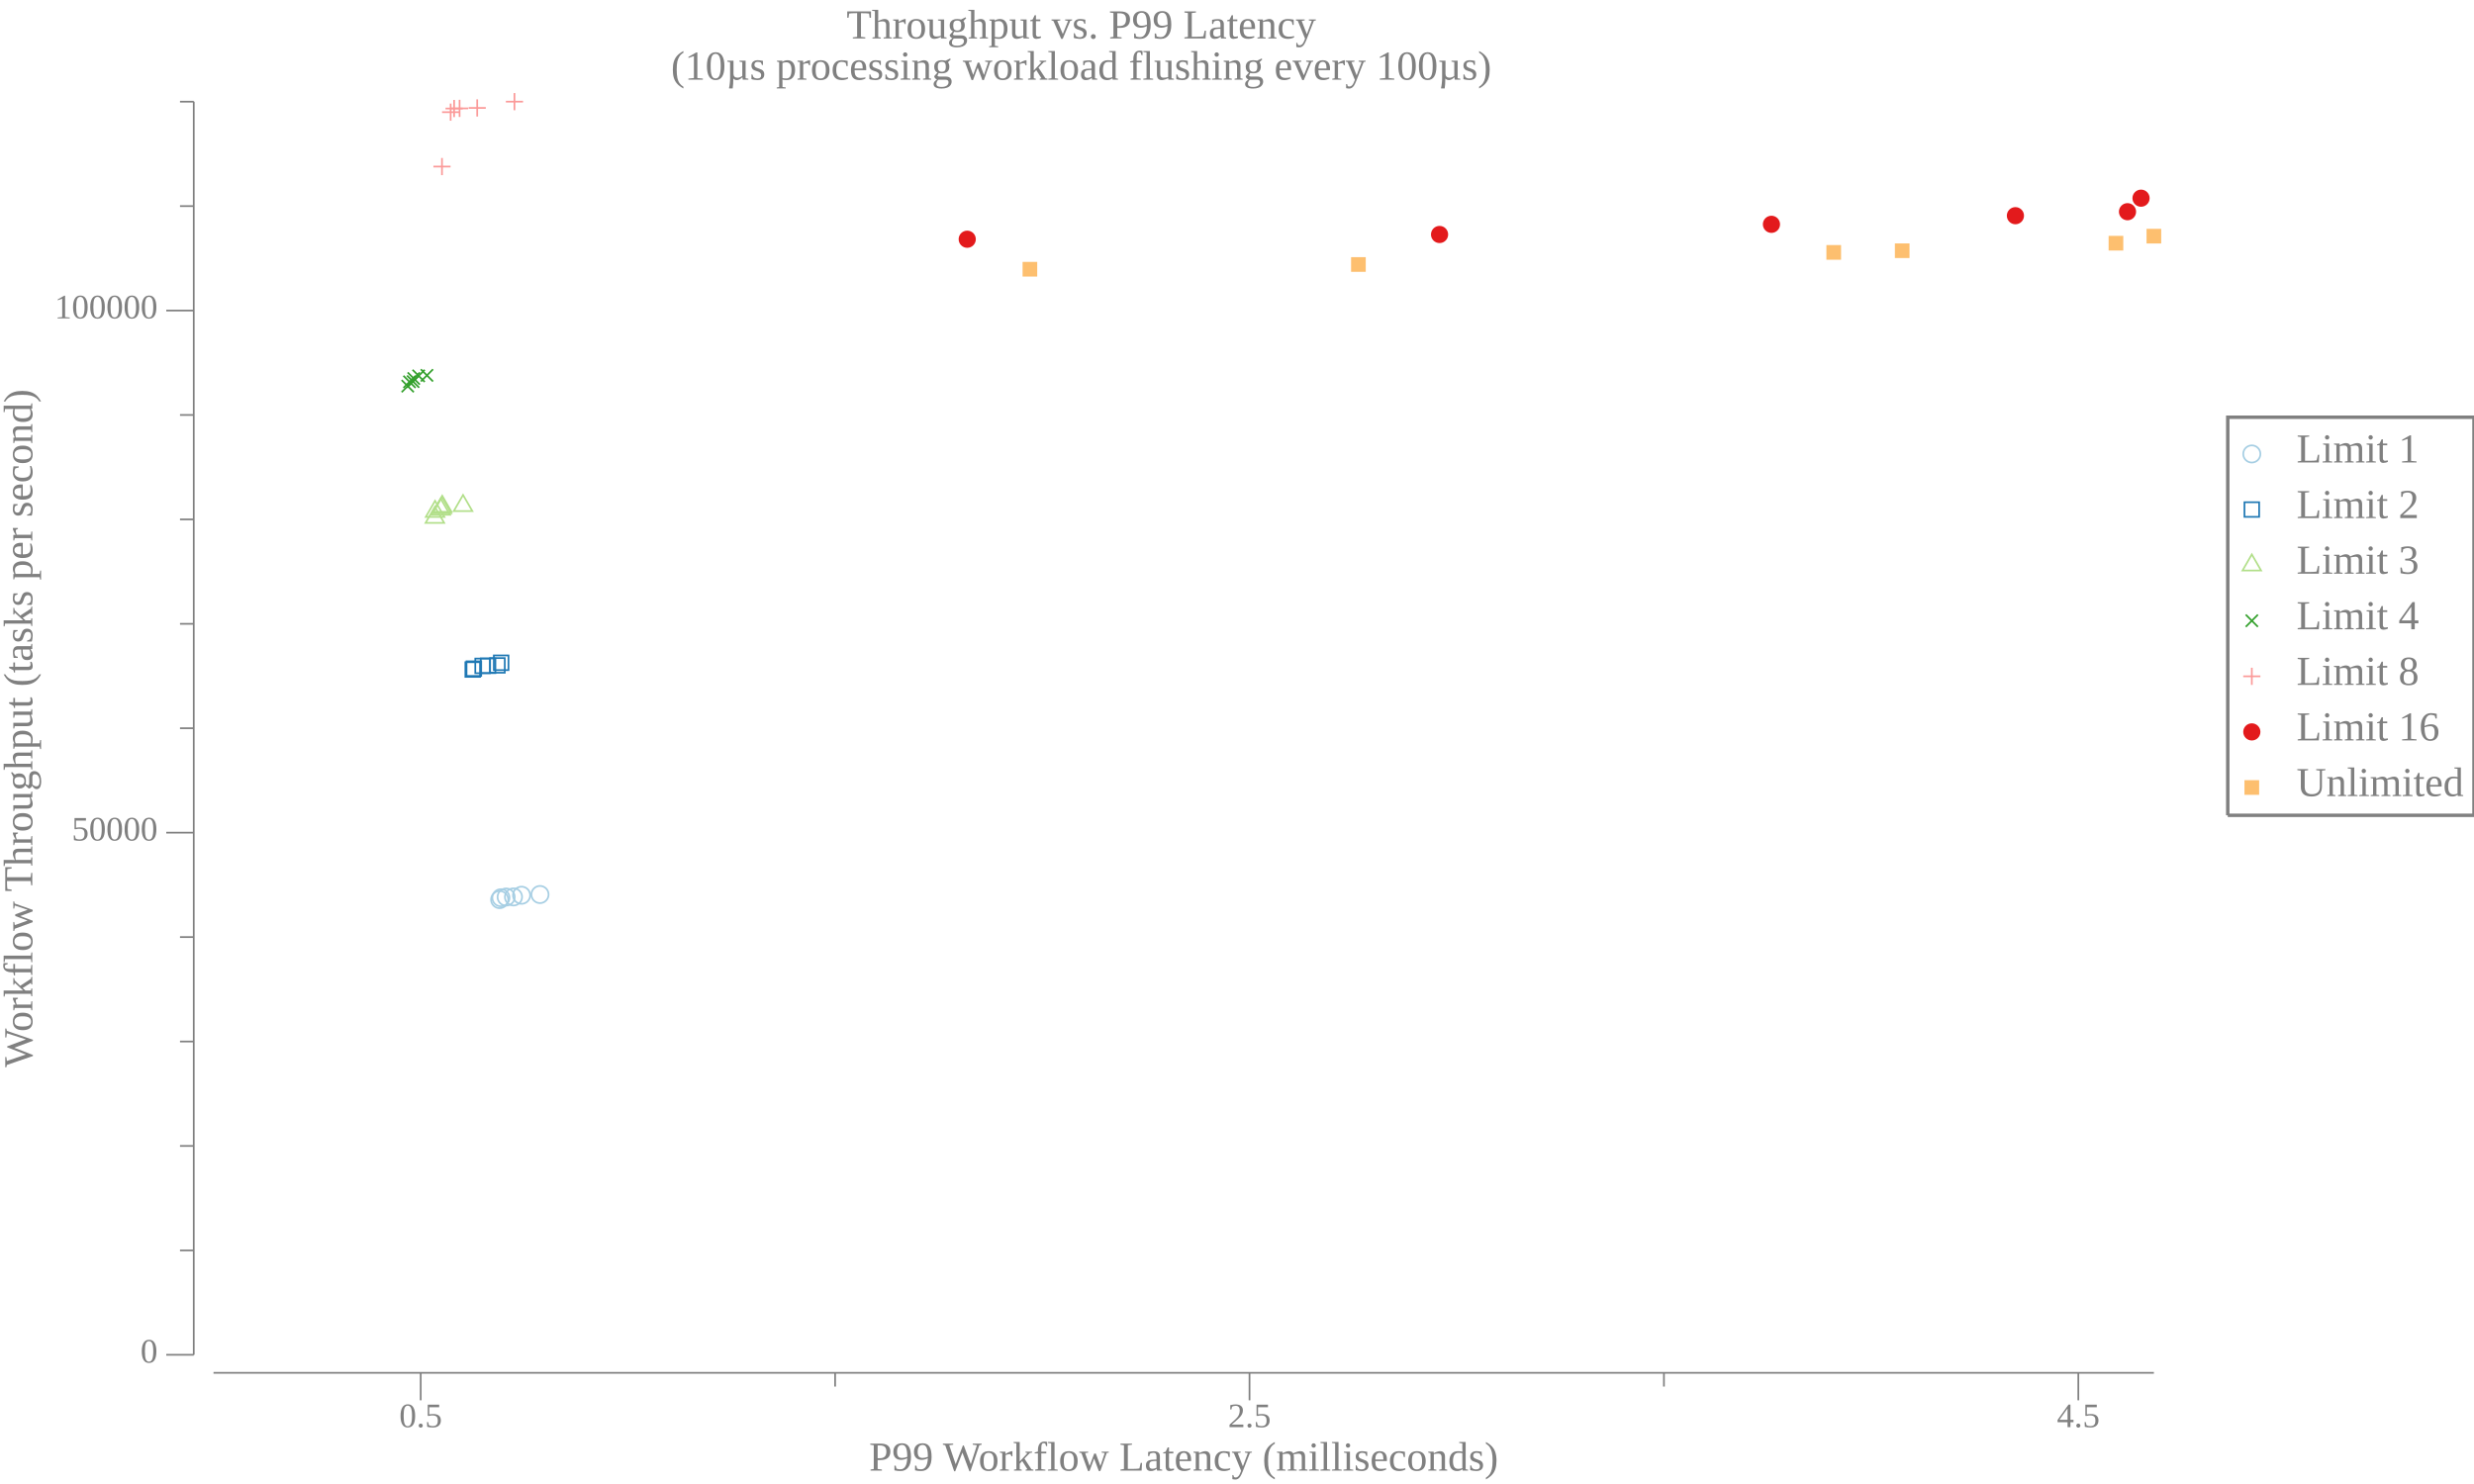
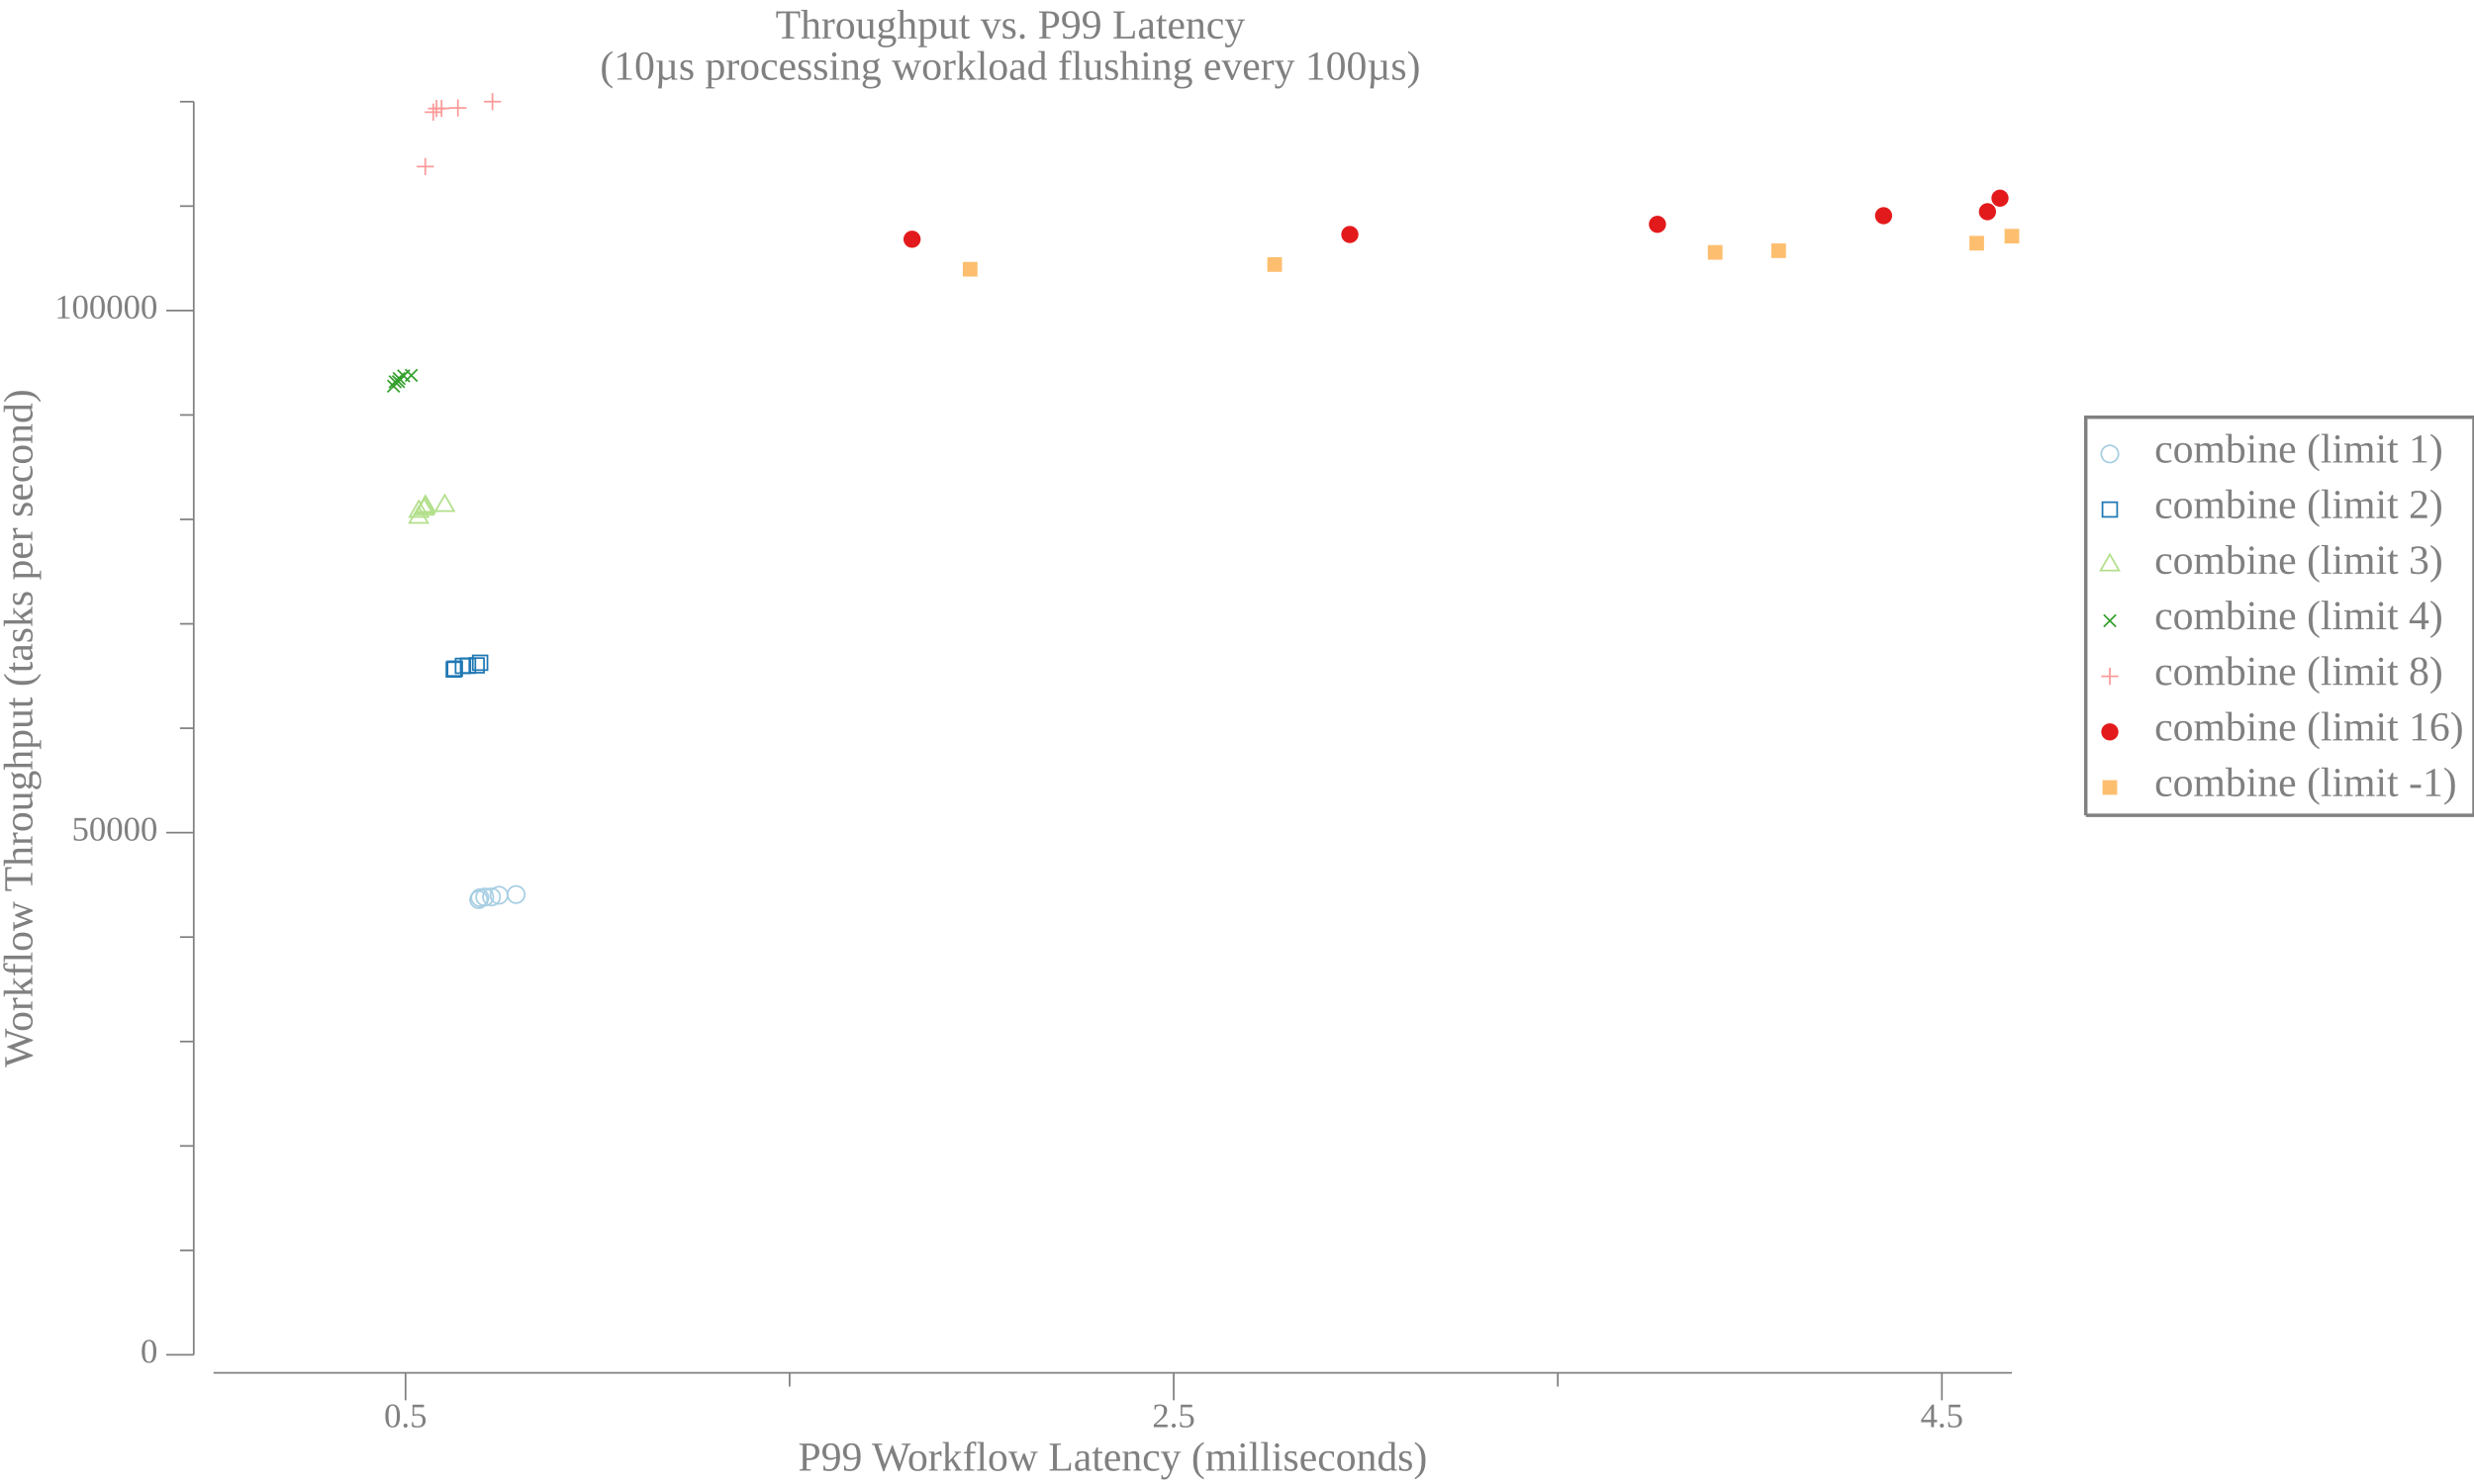
<svg xmlns="http://www.w3.org/2000/svg" width="720pt" height="432pt" viewBox="0 0 720 432">
  <g transform="scale(1, -1) translate(0, -432)">
-     <path d="M657.84,299.85A2.5,2.5 0 1 1 652.84,299.85A2.5,2.5 0 1 1 657.84,299.85Z" style="fill:none;stroke:#A6CEE3;stroke-width:0.5" />
-     <text x="668.34" y="-297.37" transform="scale(1, -1)" style="font-family:Liberation Serif;font-variant:normal;font-weight:normal;font-style:normal;font-size:12px;fill:#808080">Limit 1</text>
-     <path d="M653.2,281.54L657.47,281.54L657.47,285.8L653.2,285.8Z" style="fill:none;stroke:#1F78B4;stroke-width:0.5" />
-     <text x="668.34" y="-281.18" transform="scale(1, -1)" style="font-family:Liberation Serif;font-variant:normal;font-weight:normal;font-style:normal;font-size:12px;fill:#808080">Limit 2</text>
-     <path d="M655.34,270.61L652.63,265.92L658.04,265.92Z" style="fill:none;stroke:#B2DF8A;stroke-width:0.5" />
-     <text x="668.34" y="-265" transform="scale(1, -1)" style="font-family:Liberation Serif;font-variant:normal;font-weight:normal;font-style:normal;font-size:12px;fill:#808080">Limit 3</text>
-     <path d="M653.57,249.53L657.11,253.07" style="fill:none;stroke:#33A02C;stroke-width:0.5" />
-     <path d="M653.57,253.07L657.11,249.53" style="fill:none;stroke:#33A02C;stroke-width:0.5" />
-     <text x="668.34" y="-248.82" transform="scale(1, -1)" style="font-family:Liberation Serif;font-variant:normal;font-weight:normal;font-style:normal;font-size:12px;fill:#808080">Limit 4</text>
-     <path d="M655.34,237.62L655.34,232.62" style="fill:none;stroke:#FB9A99;stroke-width:0.5" />
-     <path d="M652.84,235.12L657.84,235.12" style="fill:none;stroke:#FB9A99;stroke-width:0.5" />
-     <text x="668.34" y="-232.63" transform="scale(1, -1)" style="font-family:Liberation Serif;font-variant:normal;font-weight:normal;font-style:normal;font-size:12px;fill:#808080">Limit 8</text>
-     <path d="M657.84,218.94A2.5,2.5 0 1 1 652.84,218.94A2.5,2.5 0 1 1 657.84,218.94Z" style="fill:#E31A1C" />
-     <text x="668.34" y="-216.45" transform="scale(1, -1)" style="font-family:Liberation Serif;font-variant:normal;font-weight:normal;font-style:normal;font-size:12px;fill:#808080">Limit 16</text>
-     <path d="M653.2,200.62L657.47,200.62L657.47,204.89L653.2,204.89Z" style="fill:#FDBF6F" />
-     <text x="668.34" y="-200.26" transform="scale(1, -1)" style="font-family:Liberation Serif;font-variant:normal;font-weight:normal;font-style:normal;font-size:12px;fill:#808080">Unlimited</text>
-     <path d="M648.34,194.66L648.34,310.54L720,310.54L720,194.66L648.34,194.66" style="fill:none;stroke:#808080" />
-     <path d="M0,0L629.34,0L629.34,432L0,432Z" style="fill:#-8000000000000000-8000000000000000-8000000000000000;fill-opacity:0" />
-     <text x="246.35" y="-420.81" transform="scale(1, -1)" style="font-family:Liberation Serif;font-variant:normal;font-weight:normal;font-style:normal;font-size:12px;fill:#808080">Throughput vs. P99 Latency</text>
-     <text x="195.28" y="-408.81" transform="scale(1, -1)" style="font-family:Liberation Serif;font-variant:normal;font-weight:normal;font-style:normal;font-size:12px;fill:#808080">(10µs processing workload flushing every 100µs)</text>
-     <text x="252.93" y="-3.902" transform="scale(1, -1)" style="font-family:Liberation Serif;font-variant:normal;font-weight:normal;font-style:normal;font-size:12px;fill:#808080">P99 Workflow Latency (milliseconds)</text>
-     <text x="116.19" y="-16.541" transform="scale(1, -1)" style="font-family:Liberation Serif;font-variant:normal;font-weight:normal;font-style:normal;font-size:10px;fill:#808080">0.5</text>
-     <text x="357.39" y="-16.541" transform="scale(1, -1)" style="font-family:Liberation Serif;font-variant:normal;font-weight:normal;font-style:normal;font-size:10px;fill:#808080">2.5</text>
-     <text x="598.6" y="-16.541" transform="scale(1, -1)" style="font-family:Liberation Serif;font-variant:normal;font-weight:normal;font-style:normal;font-size:10px;fill:#808080">4.5</text>
-     <path d="M122.44,24.363L122.44,32.363" style="fill:none;stroke:#808080;stroke-width:0.5" />
-     <path d="M363.64,24.363L363.64,32.363" style="fill:none;stroke:#808080;stroke-width:0.5" />
-     <path d="M604.85,24.363L604.85,32.363" style="fill:none;stroke:#808080;stroke-width:0.5" />
-     <path d="M243.04,28.363L243.04,32.363" style="fill:none;stroke:#808080;stroke-width:0.5" />
-     <path d="M484.25,28.363L484.25,32.363" style="fill:none;stroke:#808080;stroke-width:0.5" />
-     <path d="M62.135,32.363L626.84,32.363" style="fill:none;stroke:#808080;stroke-width:0.5" />
+     <path d="M616.52,299.85A2.5,2.5 0 1 1 611.52,299.85A2.5,2.5 0 1 1 616.52,299.85Z" style="fill:none;stroke:#A6CEE3;stroke-width:0.5" />
+     <text x="627.02" y="-297.37" transform="scale(1, -1)" style="font-family:Liberation Serif;font-variant:normal;font-weight:normal;font-style:normal;font-size:12px;fill:#808080">combine (limit 1)</text>
+     <path d="M611.88,281.54L616.15,281.54L616.15,285.8L611.88,285.8Z" style="fill:none;stroke:#1F78B4;stroke-width:0.5" />
+     <text x="627.02" y="-281.18" transform="scale(1, -1)" style="font-family:Liberation Serif;font-variant:normal;font-weight:normal;font-style:normal;font-size:12px;fill:#808080">combine (limit 2)</text>
+     <path d="M614.02,270.61L611.31,265.92L616.72,265.92Z" style="fill:none;stroke:#B2DF8A;stroke-width:0.5" />
+     <text x="627.02" y="-265" transform="scale(1, -1)" style="font-family:Liberation Serif;font-variant:normal;font-weight:normal;font-style:normal;font-size:12px;fill:#808080">combine (limit 3)</text>
+     <path d="M612.25,249.53L615.79,253.07" style="fill:none;stroke:#33A02C;stroke-width:0.5" />
+     <path d="M612.25,253.07L615.79,249.53" style="fill:none;stroke:#33A02C;stroke-width:0.5" />
+     <text x="627.02" y="-248.82" transform="scale(1, -1)" style="font-family:Liberation Serif;font-variant:normal;font-weight:normal;font-style:normal;font-size:12px;fill:#808080">combine (limit 4)</text>
+     <path d="M614.02,237.62L614.02,232.62" style="fill:none;stroke:#FB9A99;stroke-width:0.5" />
+     <path d="M611.52,235.12L616.52,235.12" style="fill:none;stroke:#FB9A99;stroke-width:0.5" />
+     <text x="627.02" y="-232.63" transform="scale(1, -1)" style="font-family:Liberation Serif;font-variant:normal;font-weight:normal;font-style:normal;font-size:12px;fill:#808080">combine (limit 8)</text>
+     <path d="M616.52,218.94A2.5,2.5 0 1 1 611.52,218.94A2.5,2.5 0 1 1 616.52,218.94Z" style="fill:#E31A1C" />
+     <text x="627.02" y="-216.45" transform="scale(1, -1)" style="font-family:Liberation Serif;font-variant:normal;font-weight:normal;font-style:normal;font-size:12px;fill:#808080">combine (limit 16)</text>
+     <path d="M611.88,200.62L616.15,200.62L616.15,204.89L611.88,204.89Z" style="fill:#FDBF6F" />
+     <text x="627.02" y="-200.26" transform="scale(1, -1)" style="font-family:Liberation Serif;font-variant:normal;font-weight:normal;font-style:normal;font-size:12px;fill:#808080">combine (limit -1)</text>
+     <path d="M607.02,194.66L607.02,310.54L720,310.54L720,194.66L607.02,194.66" style="fill:none;stroke:#808080" />
+     <path d="M0,0L588.02,0L588.02,432L0,432Z" style="fill:#-8000000000000000-8000000000000000-8000000000000000;fill-opacity:0" />
+     <text x="225.69" y="-420.81" transform="scale(1, -1)" style="font-family:Liberation Serif;font-variant:normal;font-weight:normal;font-style:normal;font-size:12px;fill:#808080">Throughput vs. P99 Latency</text>
+     <text x="174.62" y="-408.81" transform="scale(1, -1)" style="font-family:Liberation Serif;font-variant:normal;font-weight:normal;font-style:normal;font-size:12px;fill:#808080">(10µs processing workload flushing every 100µs)</text>
+     <text x="232.27" y="-3.902" transform="scale(1, -1)" style="font-family:Liberation Serif;font-variant:normal;font-weight:normal;font-style:normal;font-size:12px;fill:#808080">P99 Workflow Latency (milliseconds)</text>
+     <text x="111.77" y="-16.541" transform="scale(1, -1)" style="font-family:Liberation Serif;font-variant:normal;font-weight:normal;font-style:normal;font-size:10px;fill:#808080">0.5</text>
+     <text x="335.33" y="-16.541" transform="scale(1, -1)" style="font-family:Liberation Serif;font-variant:normal;font-weight:normal;font-style:normal;font-size:10px;fill:#808080">2.5</text>
+     <text x="558.89" y="-16.541" transform="scale(1, -1)" style="font-family:Liberation Serif;font-variant:normal;font-weight:normal;font-style:normal;font-size:10px;fill:#808080">4.5</text>
+     <path d="M118.02,24.363L118.02,32.363" style="fill:none;stroke:#808080;stroke-width:0.5" />
+     <path d="M341.58,24.363L341.58,32.363" style="fill:none;stroke:#808080;stroke-width:0.5" />
+     <path d="M565.14,24.363L565.14,32.363" style="fill:none;stroke:#808080;stroke-width:0.5" />
+     <path d="M229.8,28.363L229.8,32.363" style="fill:none;stroke:#808080;stroke-width:0.5" />
+     <path d="M453.36,28.363L453.36,32.363" style="fill:none;stroke:#808080;stroke-width:0.5" />
+     <path d="M62.135,32.363L585.52,32.363" style="fill:none;stroke:#808080;stroke-width:0.5" />
    <g transform="rotate(90)">
      <text x="121.29" y="9.387" transform="scale(1, -1)" style="font-family:Liberation Serif;font-variant:normal;font-weight:normal;font-style:normal;font-size:12px;fill:#808080">Workflow Throughput (tasks per second)</text>
    </g>
    <text x="40.885" y="-35.328" transform="scale(1, -1)" style="font-family:Liberation Serif;font-variant:normal;font-weight:normal;font-style:normal;font-size:10px;fill:#808080">0</text>
    <text x="20.885" y="-187.32" transform="scale(1, -1)" style="font-family:Liberation Serif;font-variant:normal;font-weight:normal;font-style:normal;font-size:10px;fill:#808080">50000</text>
    <text x="15.885" y="-339.31" transform="scale(1, -1)" style="font-family:Liberation Serif;font-variant:normal;font-weight:normal;font-style:normal;font-size:10px;fill:#808080">100000</text>
    <path d="M48.385,37.613L56.385,37.613" style="fill:none;stroke:#808080;stroke-width:0.5" />
    <path d="M48.385,189.61L56.385,189.61" style="fill:none;stroke:#808080;stroke-width:0.5" />
    <path d="M48.385,341.6L56.385,341.6" style="fill:none;stroke:#808080;stroke-width:0.5" />
    <path d="M52.385,68.012L56.385,68.012" style="fill:none;stroke:#808080;stroke-width:0.5" />
    <path d="M52.385,98.411L56.385,98.411" style="fill:none;stroke:#808080;stroke-width:0.5" />
    <path d="M52.385,128.81L56.385,128.81" style="fill:none;stroke:#808080;stroke-width:0.5" />
    <path d="M52.385,159.21L56.385,159.21" style="fill:none;stroke:#808080;stroke-width:0.5" />
    <path d="M52.385,220.01L56.385,220.01" style="fill:none;stroke:#808080;stroke-width:0.5" />
    <path d="M52.385,250.4L56.385,250.4" style="fill:none;stroke:#808080;stroke-width:0.5" />
    <path d="M52.385,280.8L56.385,280.8" style="fill:none;stroke:#808080;stroke-width:0.5" />
    <path d="M52.385,311.2L56.385,311.2" style="fill:none;stroke:#808080;stroke-width:0.5" />
    <path d="M52.385,372L56.385,372" style="fill:none;stroke:#808080;stroke-width:0.5" />
    <path d="M52.385,402.4L56.385,402.4" style="fill:none;stroke:#808080;stroke-width:0.5" />
    <path d="M56.385,37.613L56.385,402.41" style="fill:none;stroke:#808080;stroke-width:0.5" />
-     <path d="M147.91,170.12A2.5,2.5 0 1 1 142.91,170.12A2.5,2.5 0 1 1 147.91,170.12Z" style="fill:none;stroke:#A6CEE3;stroke-width:0.5" />
-     <path d="M148.28,170.66A2.5,2.5 0 1 1 143.28,170.66A2.5,2.5 0 1 1 148.28,170.66Z" style="fill:none;stroke:#A6CEE3;stroke-width:0.5" />
-     <path d="M149.8,170.87A2.5,2.5 0 1 1 144.8,170.87A2.5,2.5 0 1 1 149.8,170.87Z" style="fill:none;stroke:#A6CEE3;stroke-width:0.5" />
-     <path d="M151.94,170.9A2.5,2.5 0 1 1 146.94,170.9A2.5,2.5 0 1 1 151.94,170.9Z" style="fill:none;stroke:#A6CEE3;stroke-width:0.5" />
-     <path d="M154.29,171.39A2.5,2.5 0 1 1 149.29,171.39A2.5,2.5 0 1 1 154.29,171.39Z" style="fill:none;stroke:#A6CEE3;stroke-width:0.5" />
-     <path d="M159.65,171.6A2.5,2.5 0 1 1 154.65,171.6A2.5,2.5 0 1 1 159.65,171.6Z" style="fill:none;stroke:#A6CEE3;stroke-width:0.5" />
-     <path d="M135.44,234.96L139.71,234.96L139.71,239.23L135.44,239.23Z" style="fill:none;stroke:#1F78B4;stroke-width:0.5" />
-     <path d="M135.77,235.23L140.04,235.23L140.04,239.49L135.77,239.49Z" style="fill:none;stroke:#1F78B4;stroke-width:0.5" />
-     <path d="M138.32,236.03L142.59,236.03L142.59,240.29L138.32,240.29Z" style="fill:none;stroke:#1F78B4;stroke-width:0.5" />
-     <path d="M139.91,236.06L144.17,236.06L144.17,240.33L139.91,240.33Z" style="fill:none;stroke:#1F78B4;stroke-width:0.5" />
-     <path d="M142.63,236.17L146.9,236.17L146.9,240.43L142.63,240.43Z" style="fill:none;stroke:#1F78B4;stroke-width:0.5" />
-     <path d="M143.72,236.93L147.98,236.93L147.98,241.2L143.72,241.2Z" style="fill:none;stroke:#1F78B4;stroke-width:0.5" />
-     <path d="M126.56,284.47L123.85,279.78L129.27,279.78Z" style="fill:none;stroke:#B2DF8A;stroke-width:0.5" />
-     <path d="M126.62,286.21L123.92,281.52L129.33,281.52Z" style="fill:none;stroke:#B2DF8A;stroke-width:0.5" />
-     <path d="M128.25,286.83L125.54,282.15L130.96,282.15Z" style="fill:none;stroke:#B2DF8A;stroke-width:0.5" />
-     <path d="M128.6,287.26L125.9,282.57L131.31,282.57Z" style="fill:none;stroke:#B2DF8A;stroke-width:0.5" />
-     <path d="M128.7,287.69L126,283L131.41,283Z" style="fill:none;stroke:#B2DF8A;stroke-width:0.5" />
-     <path d="M134.76,287.91L132.06,283.22L137.47,283.22Z" style="fill:none;stroke:#B2DF8A;stroke-width:0.5" />
-     <path d="M116.89,317.83L120.43,321.36" style="fill:none;stroke:#33A02C;stroke-width:0.5" />
-     <path d="M116.89,321.36L120.43,317.83" style="fill:none;stroke:#33A02C;stroke-width:0.5" />
-     <path d="M117.41,319.08L120.94,322.62" style="fill:none;stroke:#33A02C;stroke-width:0.5" />
-     <path d="M117.41,322.62L120.94,319.08" style="fill:none;stroke:#33A02C;stroke-width:0.5" />
-     <path d="M118.45,319.15L121.99,322.68" style="fill:none;stroke:#33A02C;stroke-width:0.5" />
-     <path d="M118.45,322.68L121.99,319.15" style="fill:none;stroke:#33A02C;stroke-width:0.5" />
-     <path d="M118.65,320.05L122.19,323.58" style="fill:none;stroke:#33A02C;stroke-width:0.5" />
-     <path d="M118.65,323.58L122.19,320.05" style="fill:none;stroke:#33A02C;stroke-width:0.5" />
-     <path d="M120.07,320.82L123.61,324.35" style="fill:none;stroke:#33A02C;stroke-width:0.5" />
-     <path d="M120.07,324.35L123.61,320.82" style="fill:none;stroke:#33A02C;stroke-width:0.5" />
-     <path d="M122.48,320.96L126.02,324.5" style="fill:none;stroke:#33A02C;stroke-width:0.5" />
-     <path d="M122.48,324.5L126.02,320.96" style="fill:none;stroke:#33A02C;stroke-width:0.5" />
-     <path d="M128.63,386.01L128.63,381.01" style="fill:none;stroke:#FB9A99;stroke-width:0.5" />
-     <path d="M126.13,383.51L131.13,383.51" style="fill:none;stroke:#FB9A99;stroke-width:0.5" />
-     <path d="M131.15,401.85L131.15,396.85" style="fill:none;stroke:#FB9A99;stroke-width:0.5" />
-     <path d="M128.65,399.35L133.65,399.35" style="fill:none;stroke:#FB9A99;stroke-width:0.5" />
-     <path d="M132.16,402.91L132.16,397.91" style="fill:none;stroke:#FB9A99;stroke-width:0.5" />
-     <path d="M129.66,400.41L134.66,400.41" style="fill:none;stroke:#FB9A99;stroke-width:0.5" />
-     <path d="M133.75,402.95L133.75,397.95" style="fill:none;stroke:#FB9A99;stroke-width:0.5" />
-     <path d="M131.25,400.45L136.25,400.45" style="fill:none;stroke:#FB9A99;stroke-width:0.5" />
-     <path d="M138.88,403.08L138.88,398.08" style="fill:none;stroke:#FB9A99;stroke-width:0.5" />
-     <path d="M136.38,400.58L141.38,400.58" style="fill:none;stroke:#FB9A99;stroke-width:0.5" />
-     <path d="M149.72,404.91L149.72,399.91" style="fill:none;stroke:#FB9A99;stroke-width:0.5" />
-     <path d="M147.22,402.41L152.22,402.41" style="fill:none;stroke:#FB9A99;stroke-width:0.5" />
-     <path d="M283.99,362.36A2.5,2.5 0 1 1 278.99,362.36A2.5,2.5 0 1 1 283.99,362.36Z" style="fill:#E31A1C" />
-     <path d="M421.45,363.74A2.5,2.5 0 1 1 416.45,363.74A2.5,2.5 0 1 1 421.45,363.74Z" style="fill:#E31A1C" />
-     <path d="M518.04,366.7A2.5,2.5 0 1 1 513.04,366.7A2.5,2.5 0 1 1 518.04,366.7Z" style="fill:#E31A1C" />
-     <path d="M589.04,369.21A2.5,2.5 0 1 1 584.04,369.21A2.5,2.5 0 1 1 589.04,369.21Z" style="fill:#E31A1C" />
-     <path d="M621.66,370.37A2.5,2.5 0 1 1 616.66,370.37A2.5,2.5 0 1 1 621.66,370.37Z" style="fill:#E31A1C" />
-     <path d="M625.6,374.31A2.5,2.5 0 1 1 620.6,374.31A2.5,2.5 0 1 1 625.6,374.31Z" style="fill:#E31A1C" />
-     <path d="M297.6,351.49L301.86,351.49L301.86,355.76L297.6,355.76Z" style="fill:#FDBF6F" />
-     <path d="M393.2,352.87L397.47,352.87L397.47,357.14L393.2,357.14Z" style="fill:#FDBF6F" />
-     <path d="M531.53,356.39L535.8,356.39L535.8,360.66L531.53,360.66Z" style="fill:#FDBF6F" />
-     <path d="M551.46,356.88L555.72,356.88L555.72,361.14L551.46,361.14Z" style="fill:#FDBF6F" />
-     <path d="M613.66,359.07L617.93,359.07L617.93,363.34L613.66,363.34Z" style="fill:#FDBF6F" />
-     <path d="M624.7,361.12L628.97,361.12L628.97,365.39L624.7,365.39Z" style="fill:#FDBF6F" />
+     <path d="M141.82,170.12A2.5,2.5 0 1 1 136.82,170.12A2.5,2.5 0 1 1 141.82,170.12Z" style="fill:none;stroke:#A6CEE3;stroke-width:0.5" />
+     <path d="M142.16,170.66A2.5,2.5 0 1 1 137.16,170.66A2.5,2.5 0 1 1 142.16,170.66Z" style="fill:none;stroke:#A6CEE3;stroke-width:0.5" />
+     <path d="M143.57,170.87A2.5,2.5 0 1 1 138.57,170.87A2.5,2.5 0 1 1 143.57,170.87Z" style="fill:none;stroke:#A6CEE3;stroke-width:0.5" />
+     <path d="M145.55,170.9A2.5,2.5 0 1 1 140.55,170.9A2.5,2.5 0 1 1 145.55,170.9Z" style="fill:none;stroke:#A6CEE3;stroke-width:0.5" />
+     <path d="M147.73,171.39A2.5,2.5 0 1 1 142.73,171.39A2.5,2.5 0 1 1 147.73,171.39Z" style="fill:none;stroke:#A6CEE3;stroke-width:0.5" />
+     <path d="M152.7,171.6A2.5,2.5 0 1 1 147.7,171.6A2.5,2.5 0 1 1 152.7,171.6Z" style="fill:none;stroke:#A6CEE3;stroke-width:0.5" />
+     <path d="M129.92,234.96L134.19,234.96L134.19,239.23L129.92,239.23Z" style="fill:none;stroke:#1F78B4;stroke-width:0.5" />
+     <path d="M130.23,235.23L134.5,235.23L134.5,239.49L130.23,239.49Z" style="fill:none;stroke:#1F78B4;stroke-width:0.5" />
+     <path d="M132.59,236.03L136.86,236.03L136.86,240.29L132.59,240.29Z" style="fill:none;stroke:#1F78B4;stroke-width:0.5" />
+     <path d="M134.06,236.06L138.33,236.06L138.33,240.33L134.06,240.33Z" style="fill:none;stroke:#1F78B4;stroke-width:0.5" />
+     <path d="M136.59,236.17L140.85,236.17L140.85,240.43L136.59,240.43Z" style="fill:none;stroke:#1F78B4;stroke-width:0.5" />
+     <path d="M137.59,236.93L141.86,236.93L141.86,241.2L137.59,241.2Z" style="fill:none;stroke:#1F78B4;stroke-width:0.5" />
+     <path d="M121.85,284.47L119.14,279.78L124.55,279.78Z" style="fill:none;stroke:#B2DF8A;stroke-width:0.5" />
+     <path d="M121.9,286.21L119.2,281.52L124.61,281.52Z" style="fill:none;stroke:#B2DF8A;stroke-width:0.5" />
+     <path d="M123.41,286.83L120.71,282.15L126.12,282.15Z" style="fill:none;stroke:#B2DF8A;stroke-width:0.5" />
+     <path d="M123.74,287.26L121.03,282.57L126.45,282.57Z" style="fill:none;stroke:#B2DF8A;stroke-width:0.5" />
+     <path d="M123.83,287.69L121.13,283L126.54,283Z" style="fill:none;stroke:#B2DF8A;stroke-width:0.5" />
+     <path d="M129.45,287.91L126.74,283.22L132.16,283.22Z" style="fill:none;stroke:#B2DF8A;stroke-width:0.5" />
+     <path d="M112.76,317.83L116.29,321.36" style="fill:none;stroke:#33A02C;stroke-width:0.5" />
+     <path d="M112.76,321.36L116.29,317.83" style="fill:none;stroke:#33A02C;stroke-width:0.5" />
+     <path d="M113.23,319.08L116.77,322.62" style="fill:none;stroke:#33A02C;stroke-width:0.5" />
+     <path d="M113.23,322.62L116.77,319.08" style="fill:none;stroke:#33A02C;stroke-width:0.5" />
+     <path d="M114.2,319.15L117.74,322.68" style="fill:none;stroke:#33A02C;stroke-width:0.5" />
+     <path d="M114.2,322.68L117.74,319.15" style="fill:none;stroke:#33A02C;stroke-width:0.5" />
+     <path d="M114.39,320.05L117.92,323.58" style="fill:none;stroke:#33A02C;stroke-width:0.5" />
+     <path d="M114.39,323.58L117.92,320.05" style="fill:none;stroke:#33A02C;stroke-width:0.5" />
+     <path d="M115.71,320.82L119.24,324.35" style="fill:none;stroke:#33A02C;stroke-width:0.5" />
+     <path d="M115.71,324.35L119.24,320.82" style="fill:none;stroke:#33A02C;stroke-width:0.5" />
+     <path d="M117.94,320.96L121.47,324.5" style="fill:none;stroke:#33A02C;stroke-width:0.5" />
+     <path d="M117.94,324.5L121.47,320.96" style="fill:none;stroke:#33A02C;stroke-width:0.5" />
+     <path d="M123.77,386.01L123.77,381.01" style="fill:none;stroke:#FB9A99;stroke-width:0.5" />
+     <path d="M121.27,383.51L126.27,383.51" style="fill:none;stroke:#FB9A99;stroke-width:0.5" />
+     <path d="M126.1,401.85L126.1,396.85" style="fill:none;stroke:#FB9A99;stroke-width:0.5" />
+     <path d="M123.6,399.35L128.6,399.35" style="fill:none;stroke:#FB9A99;stroke-width:0.5" />
+     <path d="M127.04,402.91L127.04,397.91" style="fill:none;stroke:#FB9A99;stroke-width:0.5" />
+     <path d="M124.54,400.41L129.54,400.41" style="fill:none;stroke:#FB9A99;stroke-width:0.5" />
+     <path d="M128.51,402.95L128.51,397.95" style="fill:none;stroke:#FB9A99;stroke-width:0.5" />
+     <path d="M126.01,400.45L131.01,400.45" style="fill:none;stroke:#FB9A99;stroke-width:0.5" />
+     <path d="M133.26,403.08L133.26,398.08" style="fill:none;stroke:#FB9A99;stroke-width:0.5" />
+     <path d="M130.76,400.58L135.76,400.58" style="fill:none;stroke:#FB9A99;stroke-width:0.5" />
+     <path d="M143.32,404.91L143.32,399.91" style="fill:none;stroke:#FB9A99;stroke-width:0.5" />
+     <path d="M140.82,402.41L145.82,402.41" style="fill:none;stroke:#FB9A99;stroke-width:0.5" />
+     <path d="M267.94,362.36A2.5,2.5 0 1 1 262.94,362.36A2.5,2.5 0 1 1 267.94,362.36Z" style="fill:#E31A1C" />
+     <path d="M395.34,363.74A2.5,2.5 0 1 1 390.34,363.74A2.5,2.5 0 1 1 395.34,363.74Z" style="fill:#E31A1C" />
+     <path d="M484.86,366.7A2.5,2.5 0 1 1 479.86,366.7A2.5,2.5 0 1 1 484.86,366.7Z" style="fill:#E31A1C" />
+     <path d="M550.67,369.21A2.5,2.5 0 1 1 545.67,369.21A2.5,2.5 0 1 1 550.67,369.21Z" style="fill:#E31A1C" />
+     <path d="M580.9,370.37A2.5,2.5 0 1 1 575.9,370.37A2.5,2.5 0 1 1 580.9,370.37Z" style="fill:#E31A1C" />
+     <path d="M584.55,374.31A2.5,2.5 0 1 1 579.55,374.31A2.5,2.5 0 1 1 584.55,374.31Z" style="fill:#E31A1C" />
+     <path d="M280.21,351.49L284.48,351.49L284.48,355.76L280.21,355.76Z" style="fill:#FDBF6F" />
+     <path d="M368.82,352.87L373.09,352.87L373.09,357.14L368.82,357.14Z" style="fill:#FDBF6F" />
+     <path d="M497.02,356.39L501.29,356.39L501.29,360.66L497.02,360.66Z" style="fill:#FDBF6F" />
+     <path d="M515.5,356.88L519.76,356.88L519.76,361.14L515.5,361.14Z" style="fill:#FDBF6F" />
+     <path d="M573.15,359.07L577.41,359.07L577.41,363.34L573.15,363.34Z" style="fill:#FDBF6F" />
+     <path d="M583.38,361.12L587.65,361.12L587.65,365.39L583.38,365.39Z" style="fill:#FDBF6F" />
  </g>
</svg>
